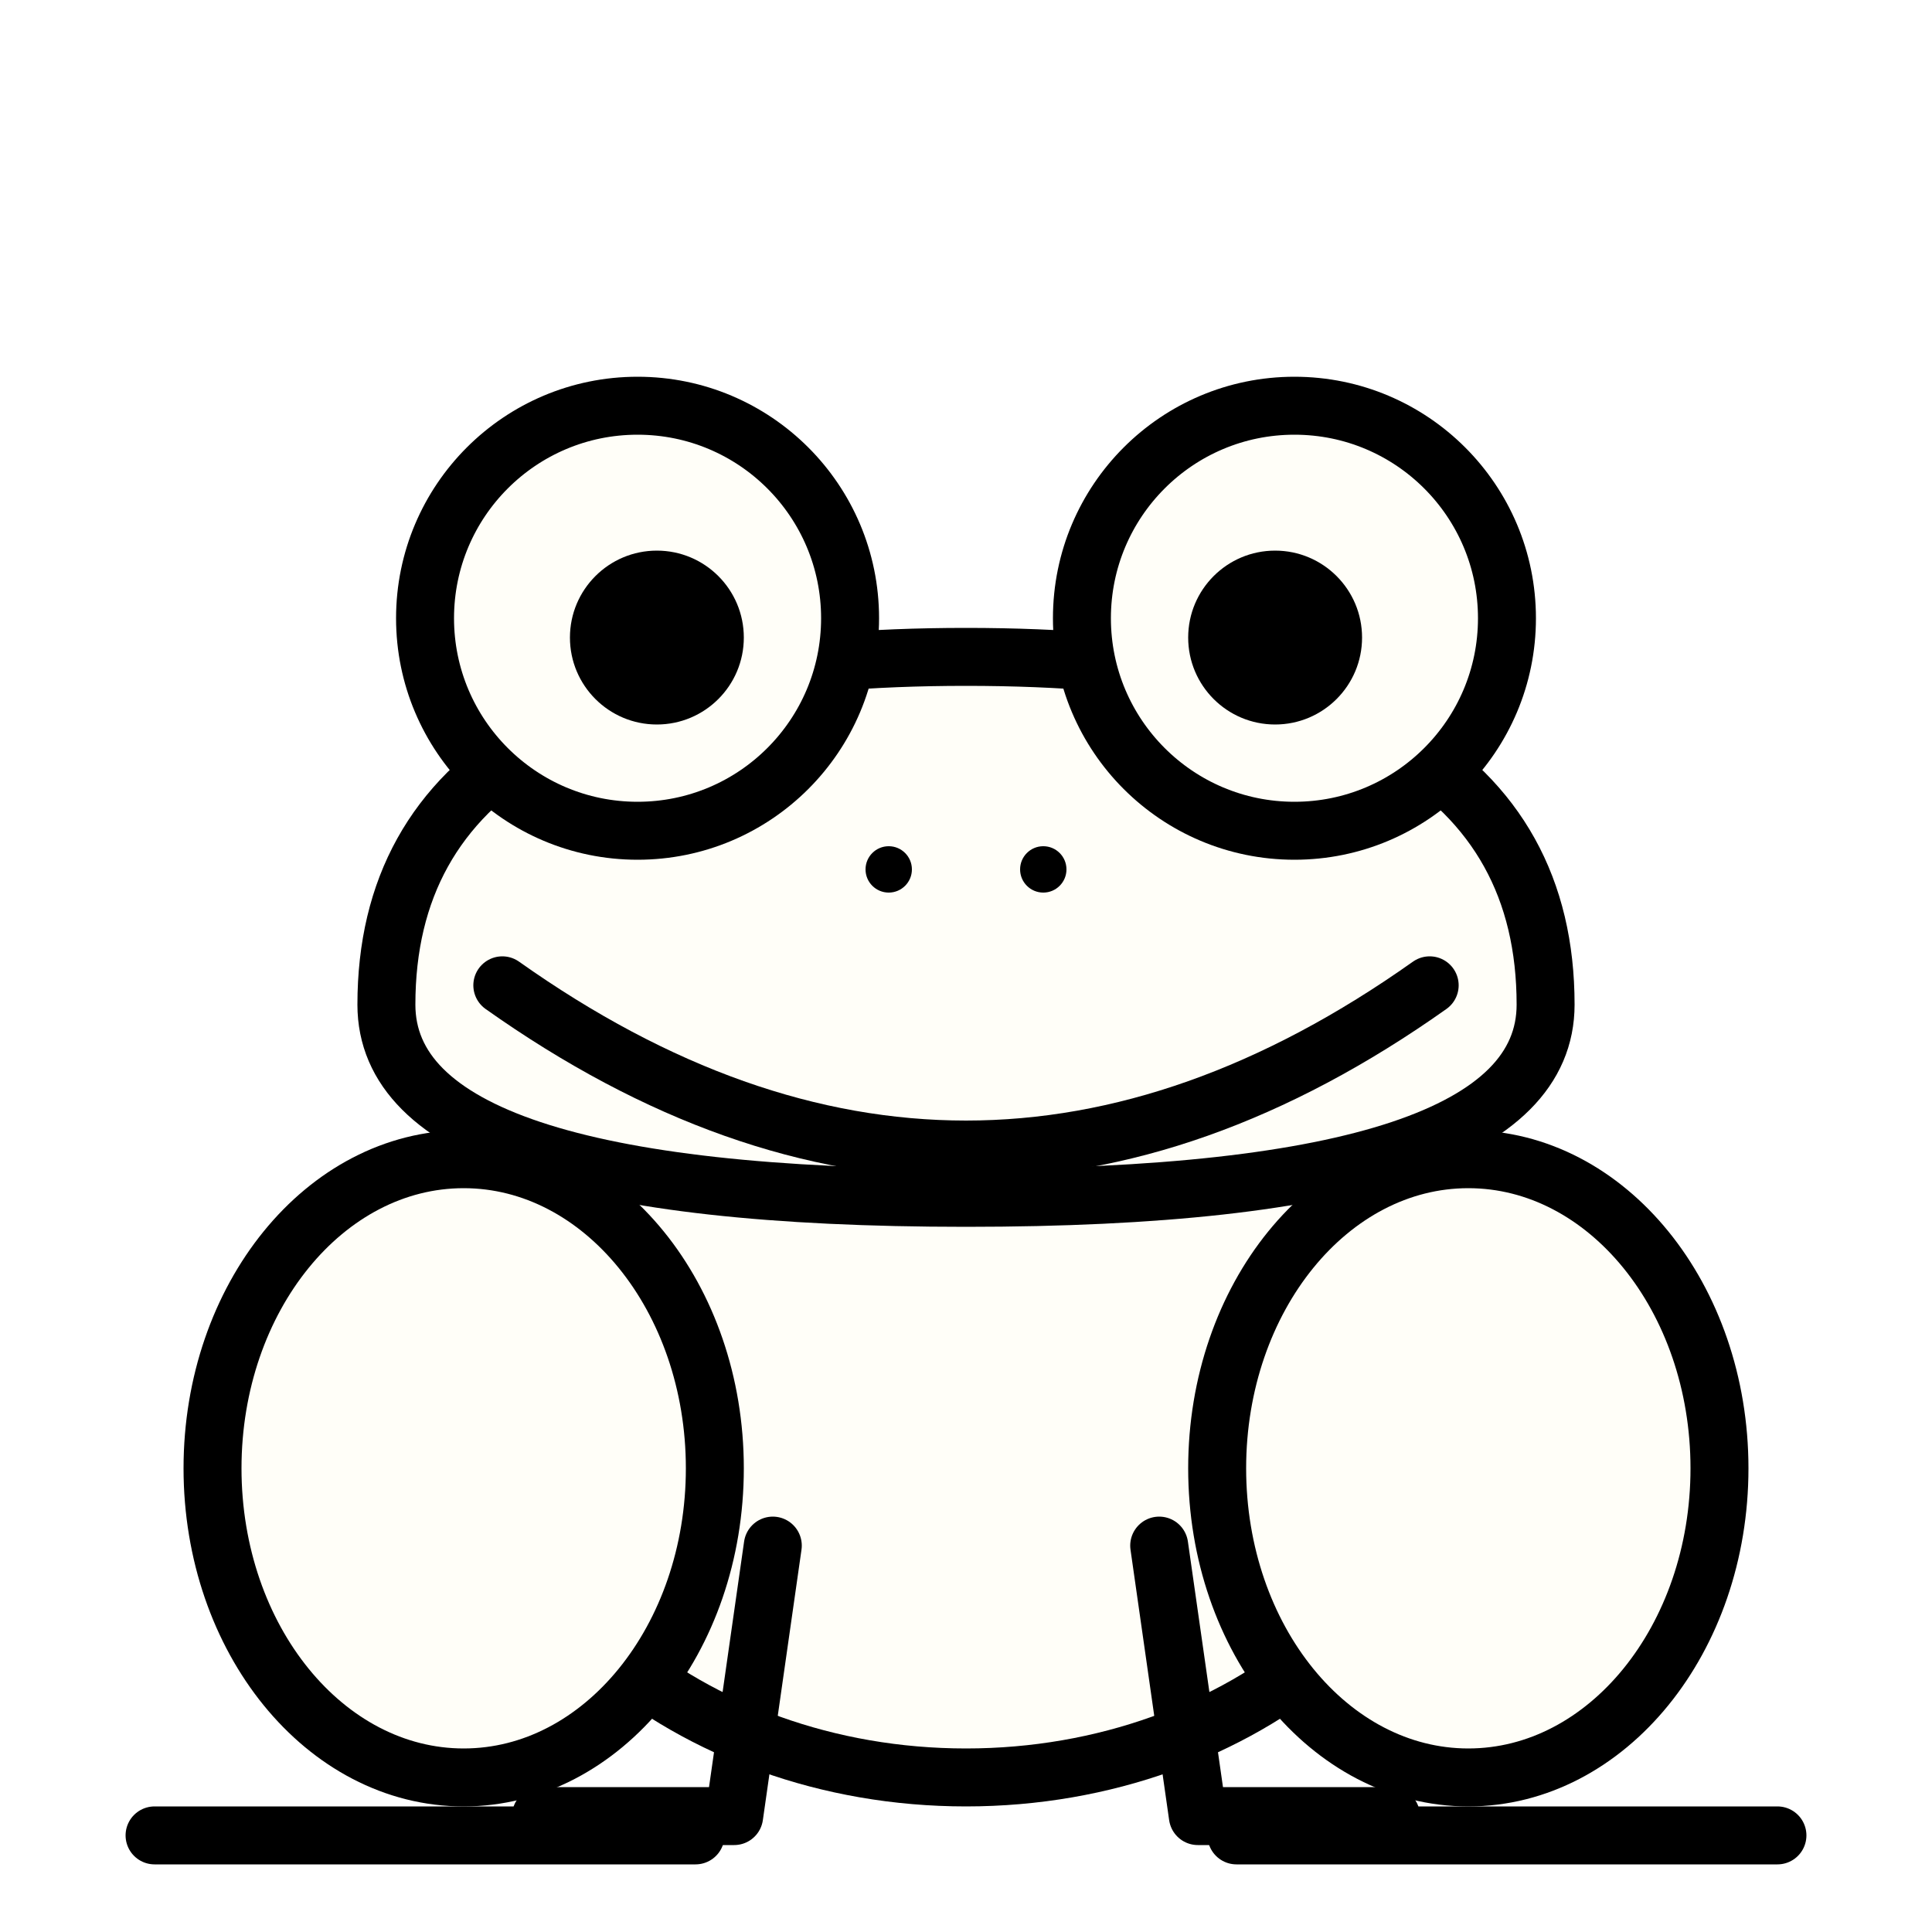
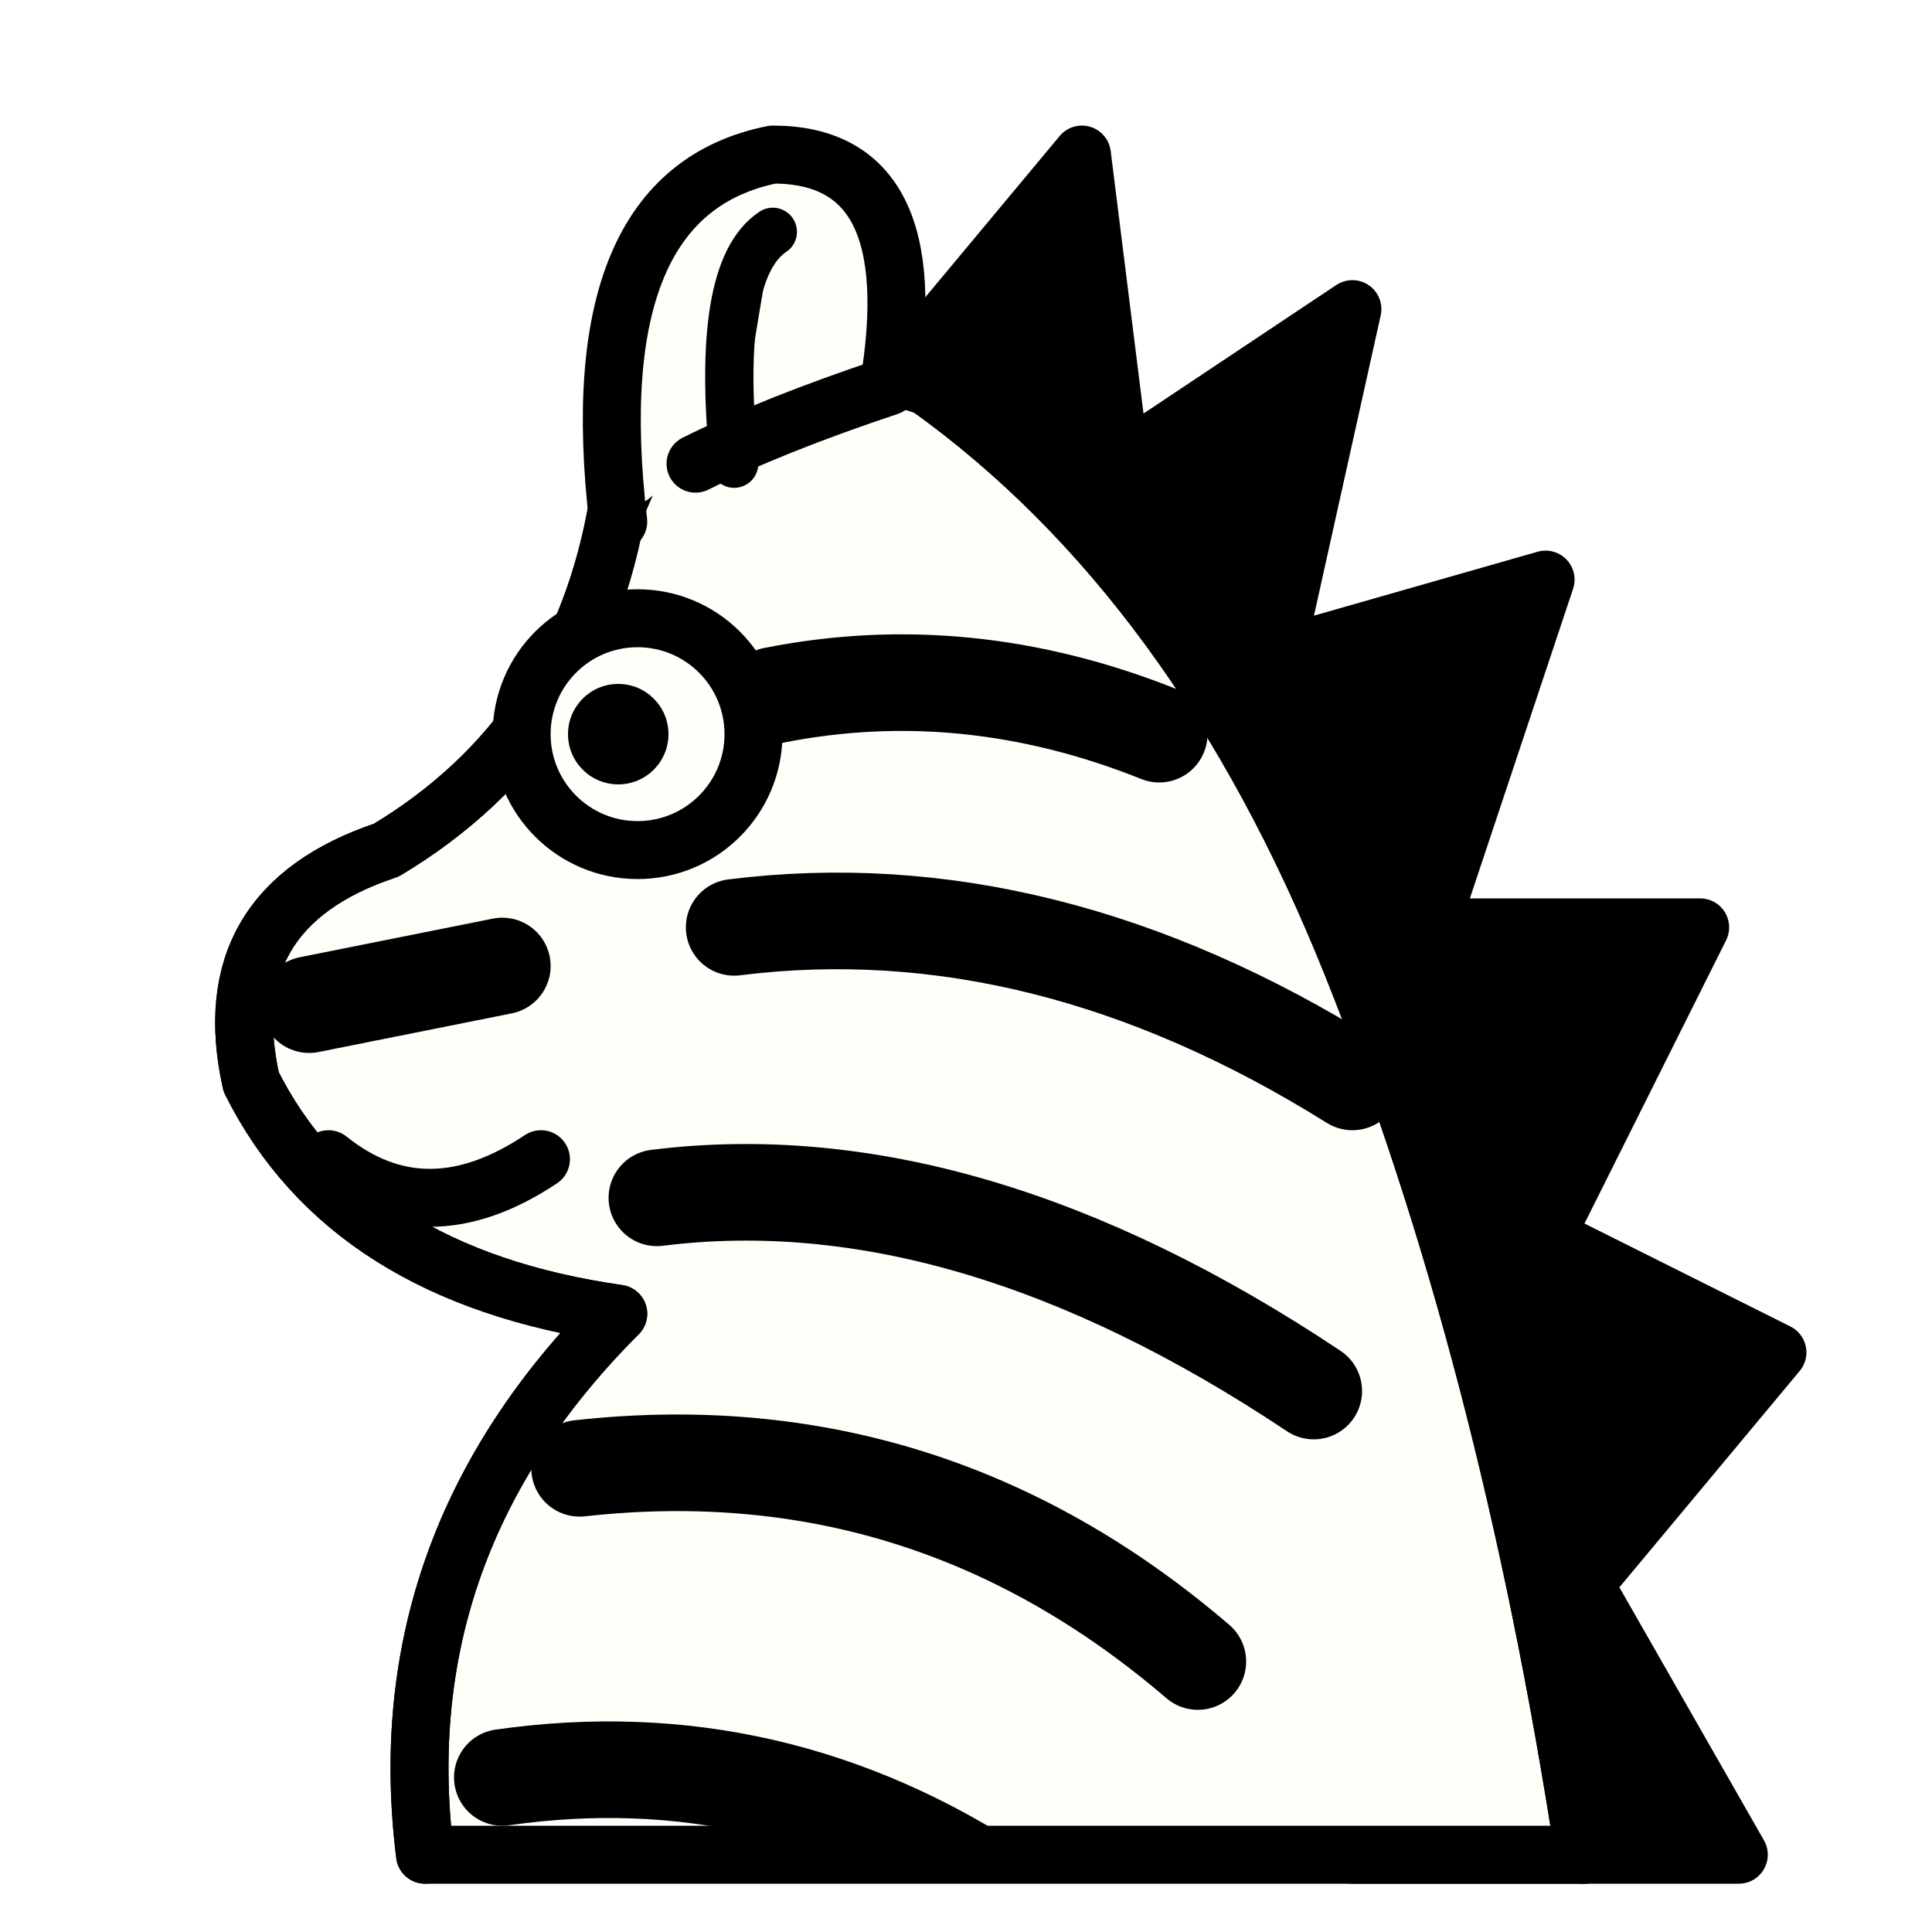
<svg xmlns="http://www.w3.org/2000/svg" viewBox="0 0 100 100" fill="none" stroke="currentColor" stroke-width="3" stroke-linecap="round" stroke-linejoin="round">
-   <ellipse cx="50" cy="70" rx="26" ry="22" fill="#fffef8" />
-   <path d="M40 80 L38 94 L28 94 M60 80 L62 94 L72 94" />
-   <ellipse cx="24" cy="76" rx="13" ry="16" fill="#fffef8" />
-   <ellipse cx="76" cy="76" rx="13" ry="16" fill="#fffef8" />
-   <path d="M8 95 L36 95 M64 95 L92 95" />
-   <path d="M20 52 Q20 34 50 34 Q80 34 80 52 Q80 62 50 62 Q20 62 20 52 Z" fill="#fffef8" />
-   <circle cx="33" cy="32" r="11" fill="#fffef8" />
-   <circle cx="67" cy="32" r="11" fill="#fffef8" />
+   <defs>
+     <clipPath id="zebra-body">
+       <path d="M22 96 Q20 80 32 68 Q18 66 13 56 Q11 47 20 44 Q30 38 32 26 Q36 16 48 20 Q62 30 70 50 Q78 70 82 96 Z" />
+     </clipPath>
+   </defs>
+   <path d="M46 20 L56 8 L58 24 L70 16 L66 34 L80 30 L74 48 L88 48 L80 64 L92 70 L82 82 L90 96 L70 96 Z" fill="currentColor" />
+   <path d="M22 96 Q20 80 32 68 Q18 66 13 56 Q11 47 20 44 Q30 38 32 26 Q36 16 48 20 Q62 30 70 50 Q78 70 82 96 Z" fill="#fffef8" />
+   <g clip-path="url(#zebra-body)" stroke-width="5">
+     <path d="M30 76 Q48 74 62 86 M34 62 Q50 60 68 72 M38 48 Q54 46 70 56 M40 36 Q50 34 60 38 M16 52 L26 50" />
+     <path d="M26 92 Q40 90 52 98" />
+   </g>
+   <path d="M22 96 Q20 80 32 68 Q18 66 13 56 Q11 47 20 44 Q30 38 32 26 Q36 16 48 20 Q62 30 70 50 Q78 70 82 96" />
+   <path d="M32 27 Q30 10 40 8 Q48 8 46 20 Q40 22 36 24" fill="#fffef8" />
+   <path d="M38 24 Q37 14 40 12" stroke-width="2.5" fill="currentColor" />
+   <circle cx="33" cy="38" r="6" fill="#fffef8" />
  <g class="eyes">
-     <circle cx="34" cy="33" r="4.5" fill="currentColor" stroke="none" />
-     <circle cx="66" cy="33" r="4.5" fill="currentColor" stroke="none" />
+     <circle cx="32" cy="38" r="2.6" fill="currentColor" stroke="none" />
  </g>
-   <circle cx="46" cy="45" r="1.2" fill="currentColor" stroke="none" />
-   <circle cx="54" cy="45" r="1.2" fill="currentColor" stroke="none" />
-   <path d="M26 51 Q50 68 74 51" />
+   <circle cx="14.5" cy="52" r="1.3" fill="currentColor" stroke="none" />
+   <path d="M17 60 Q22 64 28 60" />
</svg>
